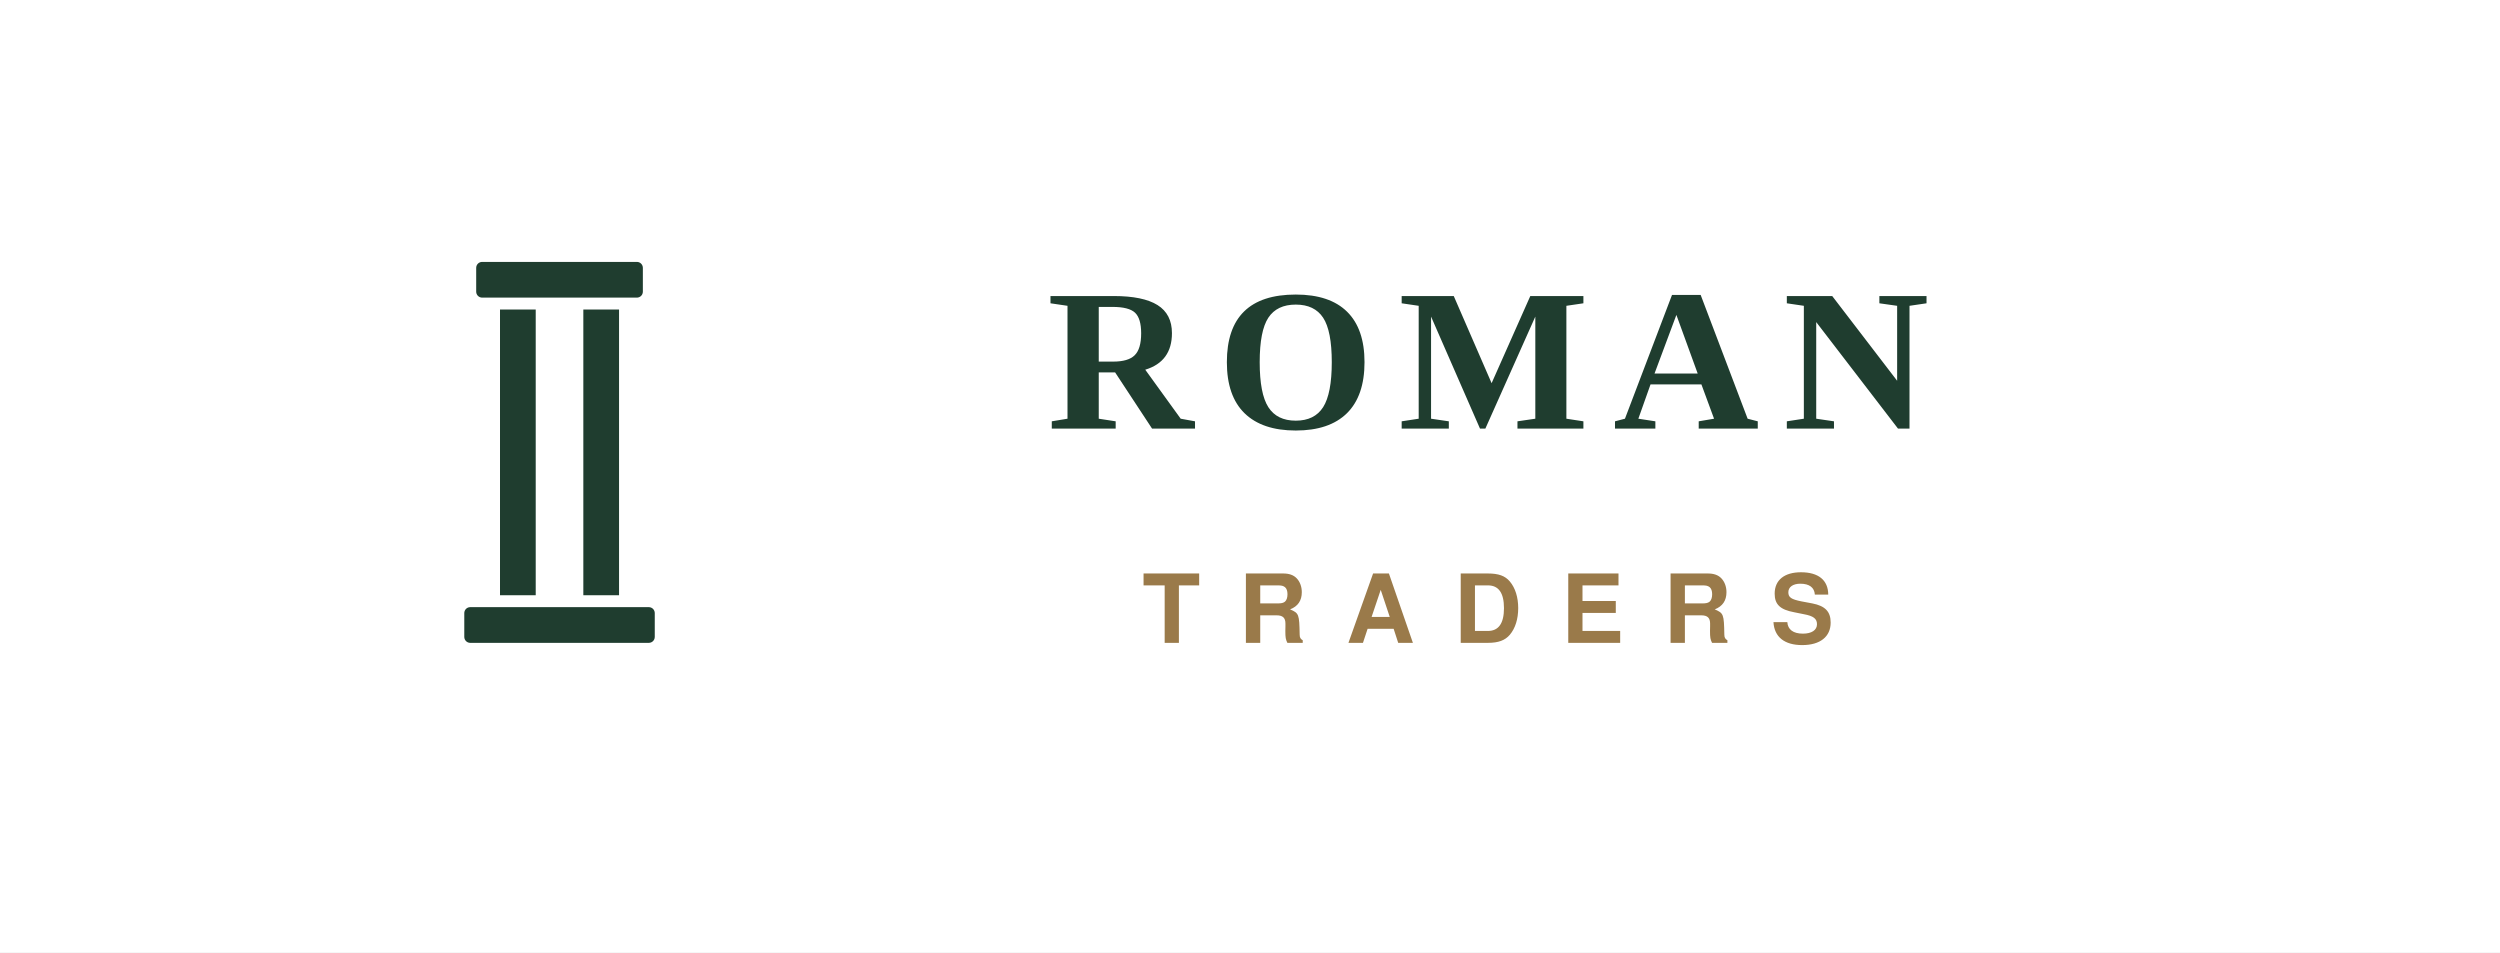
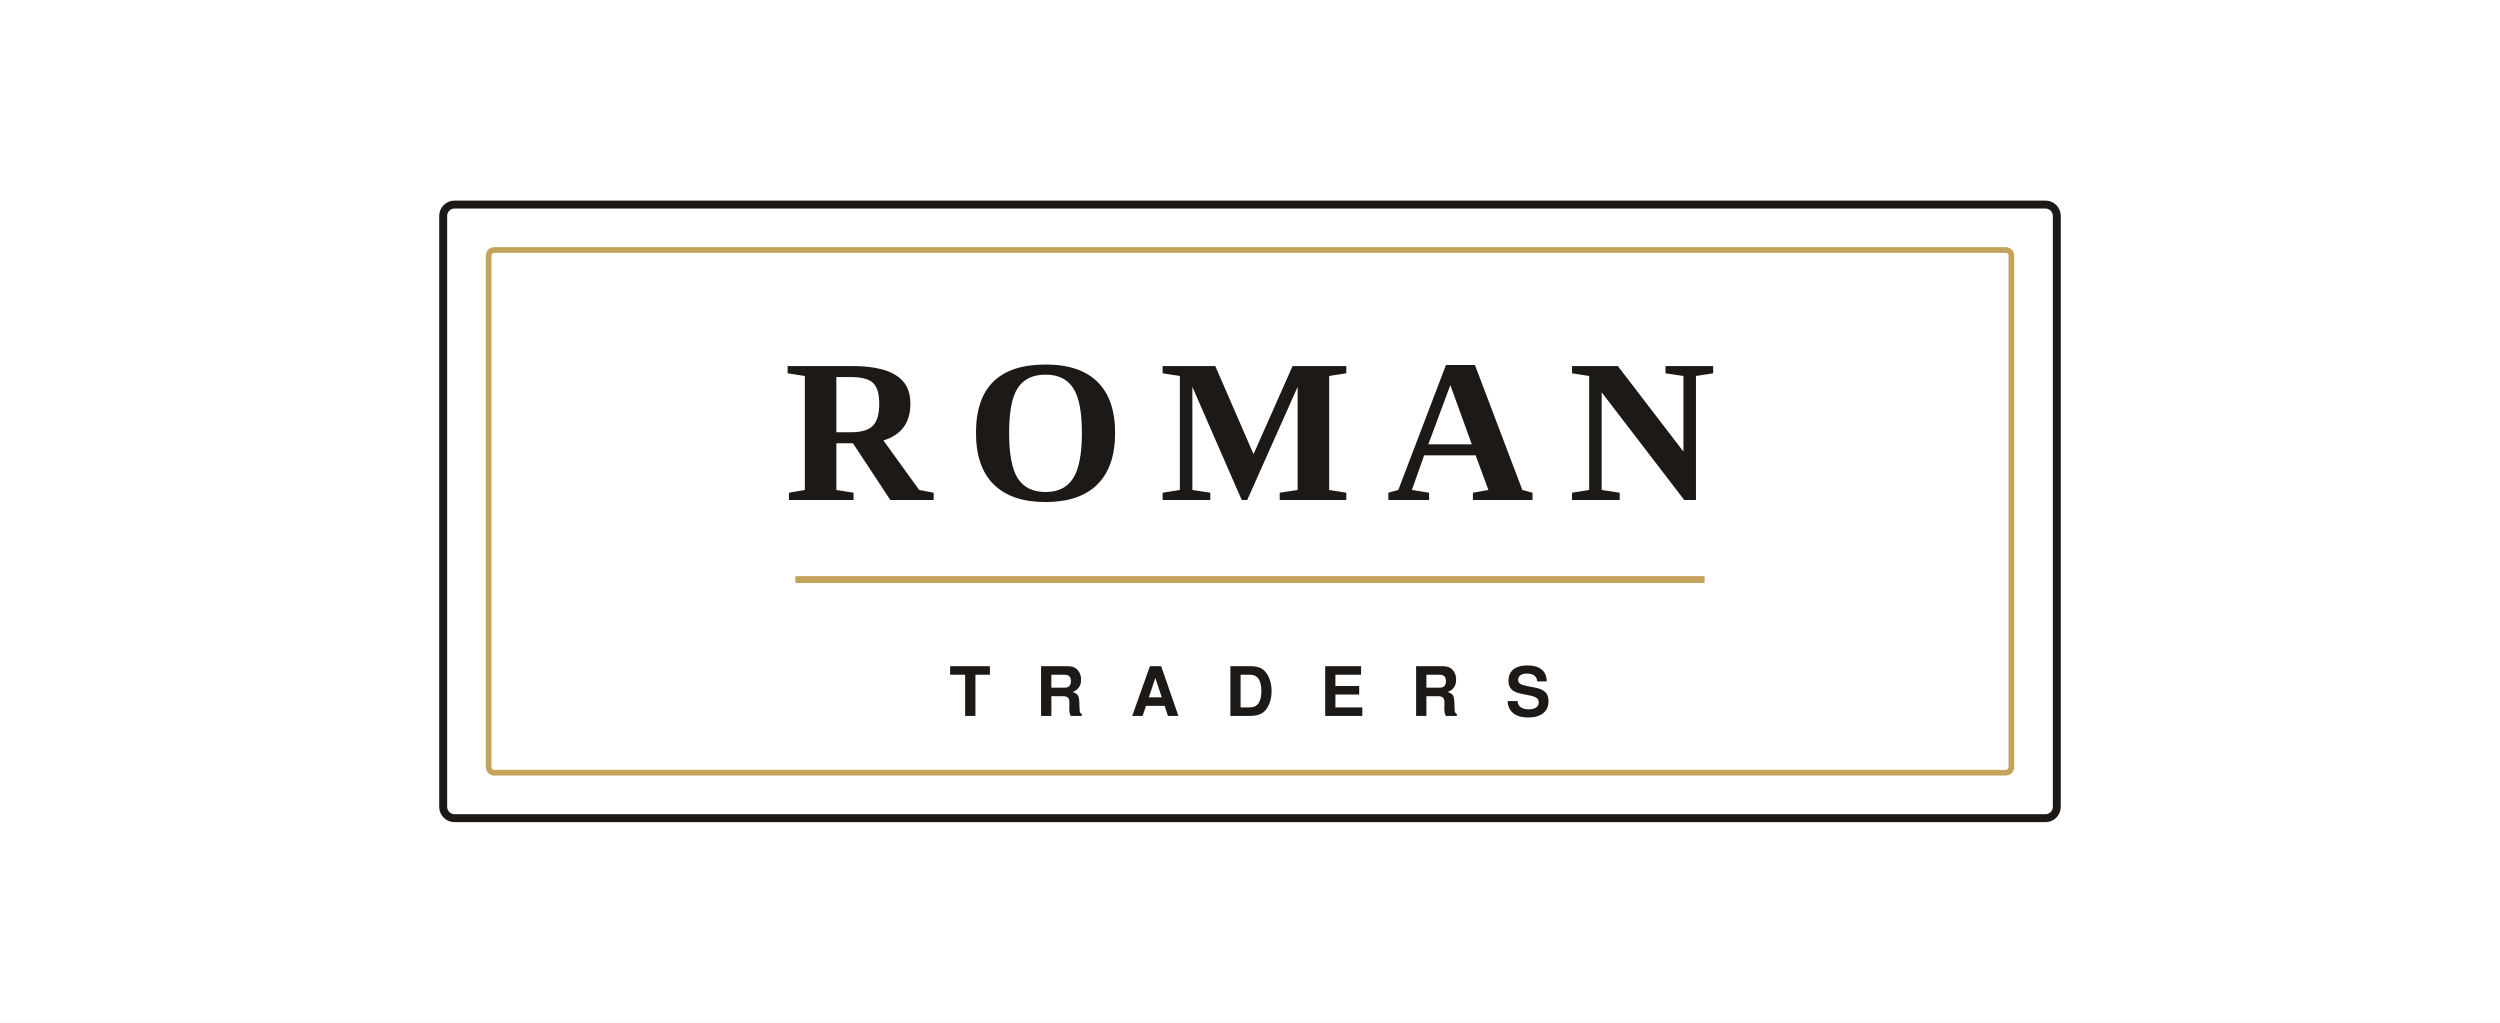
- <svg xmlns="http://www.w3.org/2000/svg" viewBox="0 0 420 160" role="img" aria-label="Roman Traders">
-   <rect width="420" height="160" fill="#ffffff" />
-   <g transform="translate(70 44)" fill="#1f3d2f">
-     <rect x="10" y="0" width="28" height="6" rx="1" />
-     <rect x="14" y="8" width="6" height="48" />
-     <rect x="28" y="8" width="6" height="48" />
-     <rect x="8" y="58" width="32" height="6" rx="1" />
-   </g>
-   <text x="250" y="72" text-anchor="middle" font-family="Georgia, 'Times New Roman', serif" font-size="34" font-weight="700" fill="#1f3d2f" letter-spacing="4">ROMAN</text>
-   <text x="250" y="108" text-anchor="middle" font-family="'Segoe UI', Helvetica, Arial, sans-serif" font-size="16" font-weight="600" fill="#9a7a4a" letter-spacing="6.5">TRADERS</text>
+ <svg xmlns="http://www.w3.org/2000/svg" viewBox="0 0 440 180" role="img" aria-label="Roman Traders">
+   <rect width="440" height="180" fill="#ffffff" />
+   <rect x="78" y="36" width="284" height="108" rx="2" fill="none" stroke="#1c1917" stroke-width="1.4" />
+   <rect x="86" y="44" width="268" height="92" rx="1" fill="none" stroke="#c4a35a" stroke-width="1" />
+   <text x="220" y="88" text-anchor="middle" font-family="Georgia, 'Times New Roman', serif" font-size="36" font-weight="700" fill="#1c1917" letter-spacing="6">ROMAN</text>
+   <line x1="140" y1="102" x2="300" y2="102" stroke="#c4a35a" stroke-width="1.2" />
+   <text x="220" y="126" text-anchor="middle" font-family="'Segoe UI', Helvetica, Arial, sans-serif" font-size="12" font-weight="600" fill="#1c1917" letter-spacing="8">TRADERS</text>
</svg>
